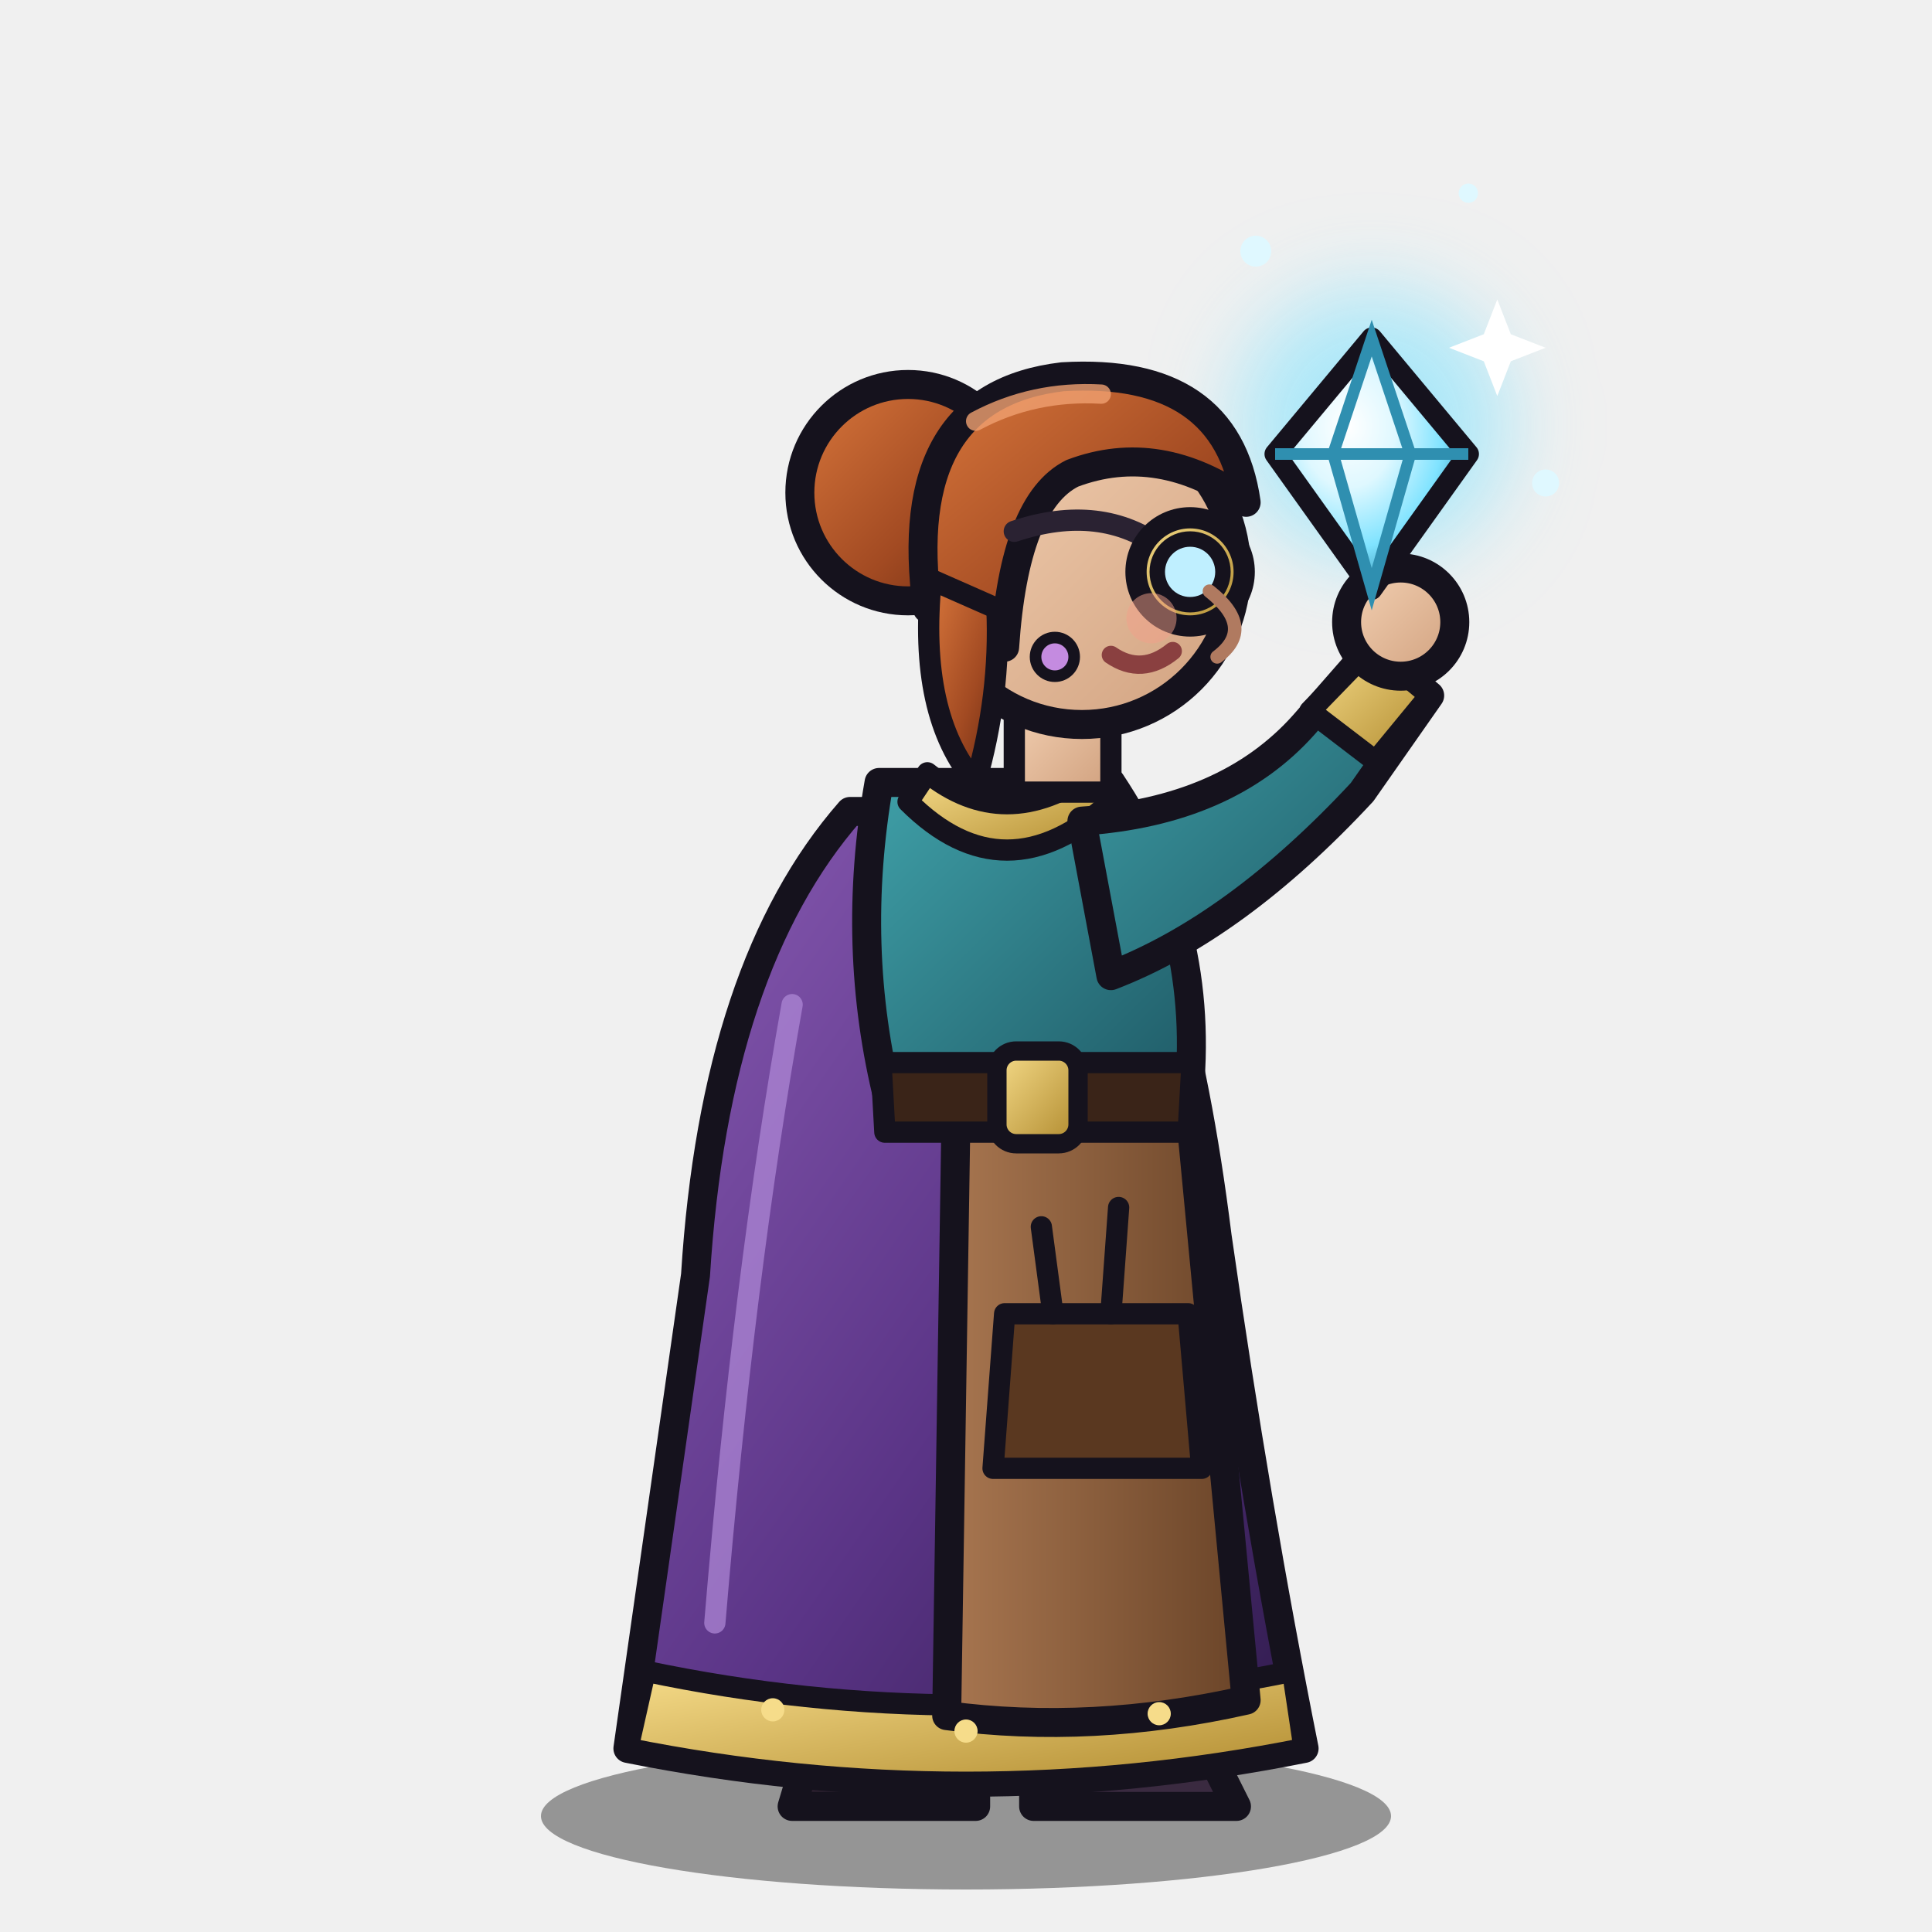
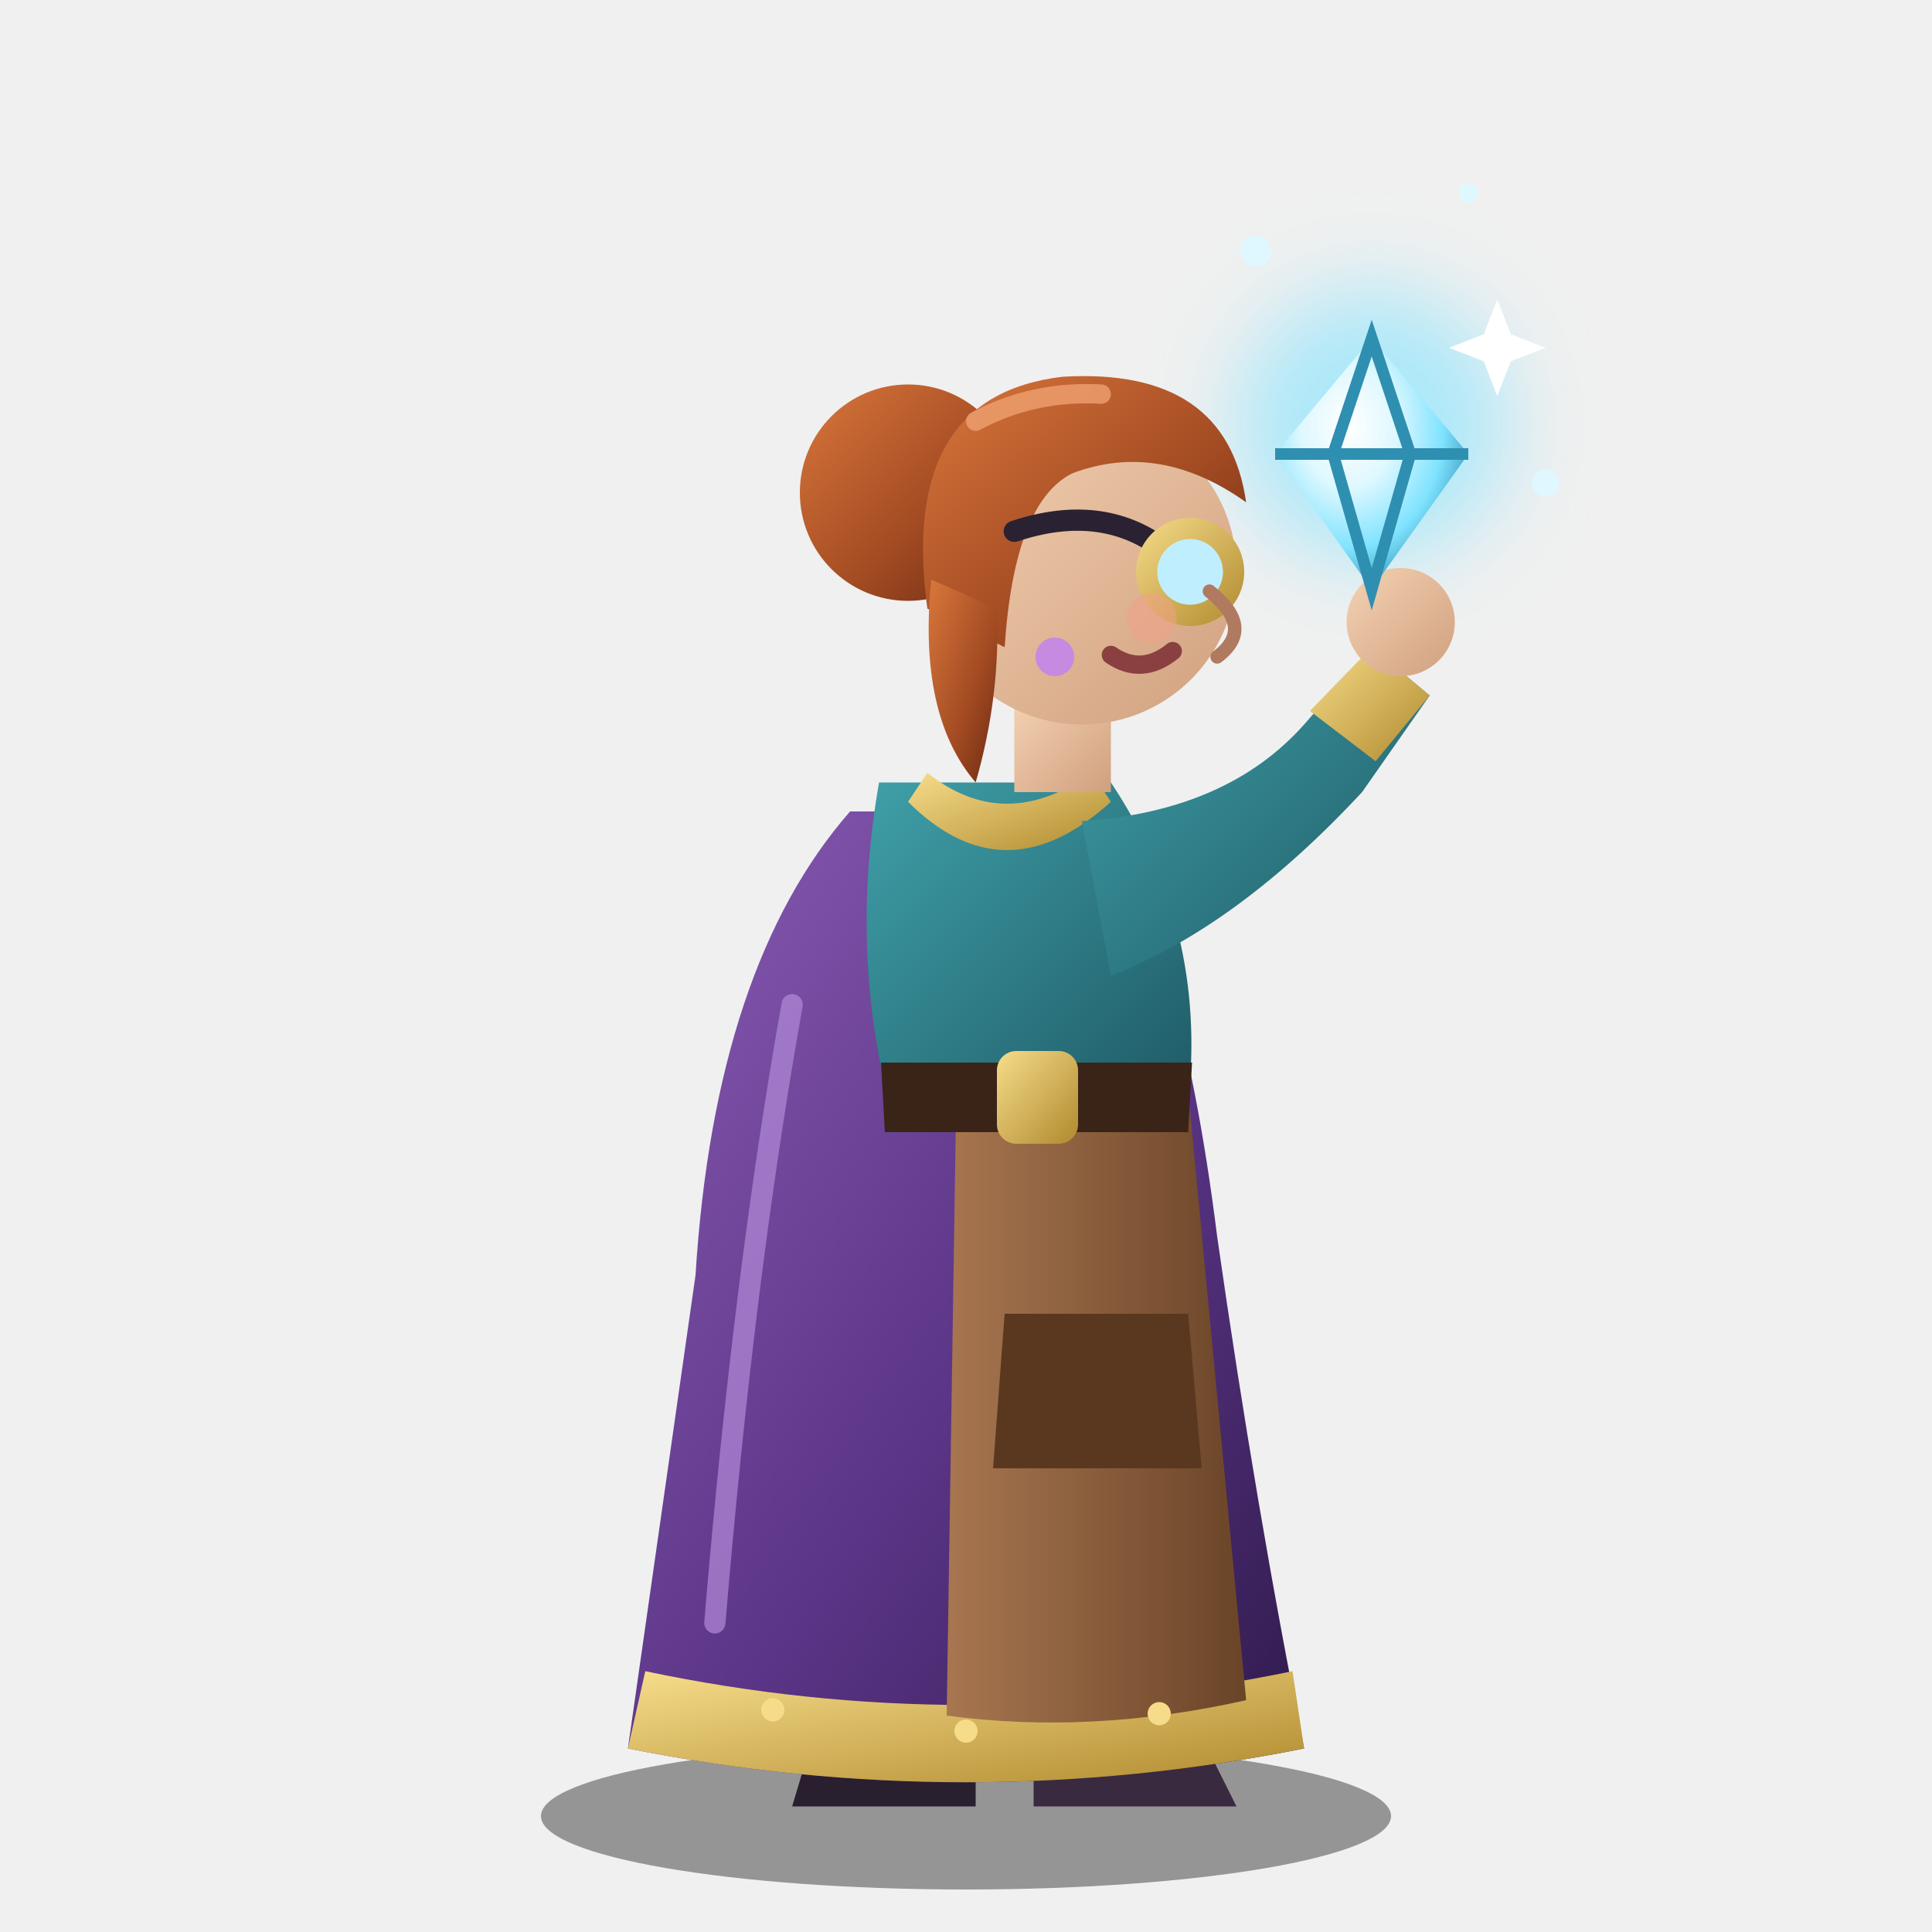
<svg xmlns="http://www.w3.org/2000/svg" viewBox="0 0 100 100" width="512" height="512">
  <defs>
    <linearGradient id="vesna-gown" x1="0" y1="0" x2="1" y2="1">
      <stop offset="0" stop-color="#8a5cb4" />
      <stop offset=".55" stop-color="#5a3486" />
      <stop offset="1" stop-color="#2e1a4a" />
    </linearGradient>
    <linearGradient id="vesna-bodice" x1="0" y1="0" x2="1" y2="1">
      <stop offset="0" stop-color="#3fa0a8" />
      <stop offset="1" stop-color="#1f5a66" />
    </linearGradient>
    <linearGradient id="vesna-apron" x1="0" y1="0" x2="1" y2="0">
      <stop offset="0" stop-color="#a87650" />
      <stop offset="1" stop-color="#6a4428" />
    </linearGradient>
    <linearGradient id="vesna-hair" x1="0" y1="0" x2="1" y2="1">
      <stop offset="0" stop-color="#d9773c" />
      <stop offset=".6" stop-color="#a24a22" />
      <stop offset="1" stop-color="#6a2a12" />
    </linearGradient>
    <linearGradient id="vesna-skin" x1="0" y1="0" x2="1" y2="1">
      <stop offset="0" stop-color="#f4d2b4" />
      <stop offset="1" stop-color="#d0a07e" />
    </linearGradient>
    <linearGradient id="vesna-gold" x1="0" y1="0" x2="1" y2="1">
      <stop offset="0" stop-color="#f6dc8a" />
      <stop offset="1" stop-color="#b08a2e" />
    </linearGradient>
    <radialGradient id="vesna-gem" cx=".38" cy=".35" r=".7">
      <stop offset="0" stop-color="#ffffff" />
      <stop offset=".35" stop-color="#dff8ff" />
      <stop offset=".7" stop-color="#7fe3ff" />
      <stop offset="1" stop-color="#2f8fb0" />
    </radialGradient>
    <filter id="vesna-glow" x="-80%" y="-80%" width="260%" height="260%">
      <feGaussianBlur stdDeviation="2.2" />
    </filter>
  </defs>
  <ellipse cx="50" cy="94" rx="22" ry="3.8" fill="#000" opacity=".38" />
  <circle cx="71" cy="22" r="7" fill="#7fe3ff" opacity=".6" filter="url(#vesna-glow)" />
-   <g stroke="#15121d" stroke-width="1.5" stroke-linejoin="round" stroke-linecap="round">
+   <g stroke="none" stroke-width="1.5" stroke-linejoin="round" stroke-linecap="round">
    <path d="M42.5 88.5 h8 v5 h-9.5 z" fill="#2a1f2e" />
    <path d="M53.5 88.5 h8 l2.5 5 h-10.5 z" fill="#3a2a40" />
    <path d="M44 42 Q37 50 36 66 Q34 80 32.5 90.5 Q50 94 67.5 90.5 Q65 78 63 64 Q61 48 56.5 42 Z" fill="url(#vesna-gown)" />
    <path d="M33.4 86.5 Q50 90 66.9 86.5 L67.5 90.5 Q50 94 32.5 90.5 Z" fill="url(#vesna-gold)" stroke-width="1.1" />
    <path d="M49.5 56.5 h12 l3 31.5 q-8 1.8 -15.5 .8 z" fill="url(#vesna-apron)" />
    <path d="M52 68 h9.5 l.7 8 h-10.8 z" fill="#5a3820" stroke-width="1.1" />
    <path d="M54.5 68 l-.6 -4.5 M57.5 68 l.4 -5.5" stroke-width="1.1" />
    <path d="M45.5 40.5 Q44 49 46 57 L61.5 57 Q62.5 48 57.5 40.5 Z" fill="url(#vesna-bodice)" />
    <path d="M45.6 55 L61.7 55 L61.5 58.6 L45.8 58.6 Z" fill="#3a2418" stroke-width="1.1" />
    <rect x="51.6" y="54.4" width="4.2" height="4.8" rx="1" fill="url(#vesna-gold)" stroke-width="1" />
    <path d="M47 41.5 Q52 46.5 57.5 41.5 L56.5 40 Q52 43.2 48 40 Z" fill="url(#vesna-gold)" stroke-width="1.1" />
    <circle cx="47" cy="25.5" r="5.6" fill="url(#vesna-hair)" />
    <path d="M52.5 36 h5 v5 h-5 z" fill="url(#vesna-skin)" stroke-width="1.1" />
    <circle cx="56" cy="29.5" r="8" fill="url(#vesna-skin)" />
    <path d="M48 31.5 Q46.5 20.5 55 19.5 Q63.5 19 64.5 26 Q60 22.8 55.5 24.5 Q52.5 26 52 33.5 Z" fill="url(#vesna-hair)" />
    <path d="M48.2 30 Q47.5 37 50.5 40.5 Q51.8 36 51.6 31.5 Z" fill="url(#vesna-hair)" stroke-width="1.1" />
    <path d="M52.5 27.5 Q57 26 60.2 28.4" stroke="#2a2232" stroke-width="1.1" fill="none" />
    <circle cx="61.6" cy="29.6" r="2.8" fill="url(#vesna-gold)" stroke-width="1.1" />
    <circle cx="61.6" cy="29.6" r="1.7" fill="#bfefff" stroke-width=".8" />
    <path d="M56 42.5 Q63.5 42 67.5 37.5 L71 33.5 L74 36 L70.5 41 Q64 48 57.5 50.5 Z" fill="url(#vesna-bodice)" />
    <path d="M67.8 36.8 L71 33.5 L74 36 L71.2 39.4 Z" fill="url(#vesna-gold)" stroke-width="1.1" />
    <circle cx="72.5" cy="32.2" r="2.8" fill="url(#vesna-skin)" />
    <path d="M71 17.5 l5 6 l-5 7 l-5 -7 z" fill="url(#vesna-gem)" stroke-width="1.1" />
  </g>
  <path d="M57.5 33.9 q1.6 1.1 3.2 -.2" stroke="#8a4040" stroke-width=".95" fill="none" stroke-linecap="round" />
  <circle cx="59.6" cy="32" r="1.3" fill="#f2a08a" opacity=".5" />
  <path d="M62.6 30.6 Q65 32.5 63 34" stroke="#b07a60" stroke-width=".7" fill="none" stroke-linecap="round" />
-   <circle cx="54.6" cy="34" r="1" fill="#c48be0" stroke="#15121d" stroke-width=".6" />
+   <circle cx="54.6" cy="34" r="1" fill="#c48be0" stroke="none" stroke-width=".6" />
  <path d="M66 23.5 h10 M71 17.5 l-2 6 l2 7 l2 -7 z" stroke="#2f8fb0" stroke-width=".6" fill="none" />
  <path d="M77.5 15.5 l.7 1.8 1.8 .7 -1.8 .7 -.7 1.8 -.7 -1.8 -1.8 -.7 1.8 -.7 z" fill="#ffffff" />
  <path d="M41 52 Q38.5 66 37 84" stroke="#b08ad8" stroke-width="1.1" fill="none" stroke-linecap="round" opacity=".7" />
  <path d="M50.5 21.8 Q53.5 20.2 57 20.4" stroke="#f0a070" stroke-width="1" fill="none" stroke-linecap="round" opacity=".8" />
  <g fill="#f6dc8a">
    <circle cx="40" cy="88.5" r=".6" />
    <circle cx="50" cy="89.6" r=".6" />
    <circle cx="60" cy="88.7" r=".6" />
  </g>
  <g fill="#dff8ff">
    <circle cx="65" cy="13" r=".8" />
    <circle cx="80" cy="25" r=".7" />
    <circle cx="76" cy="10" r=".5" />
  </g>
</svg>
